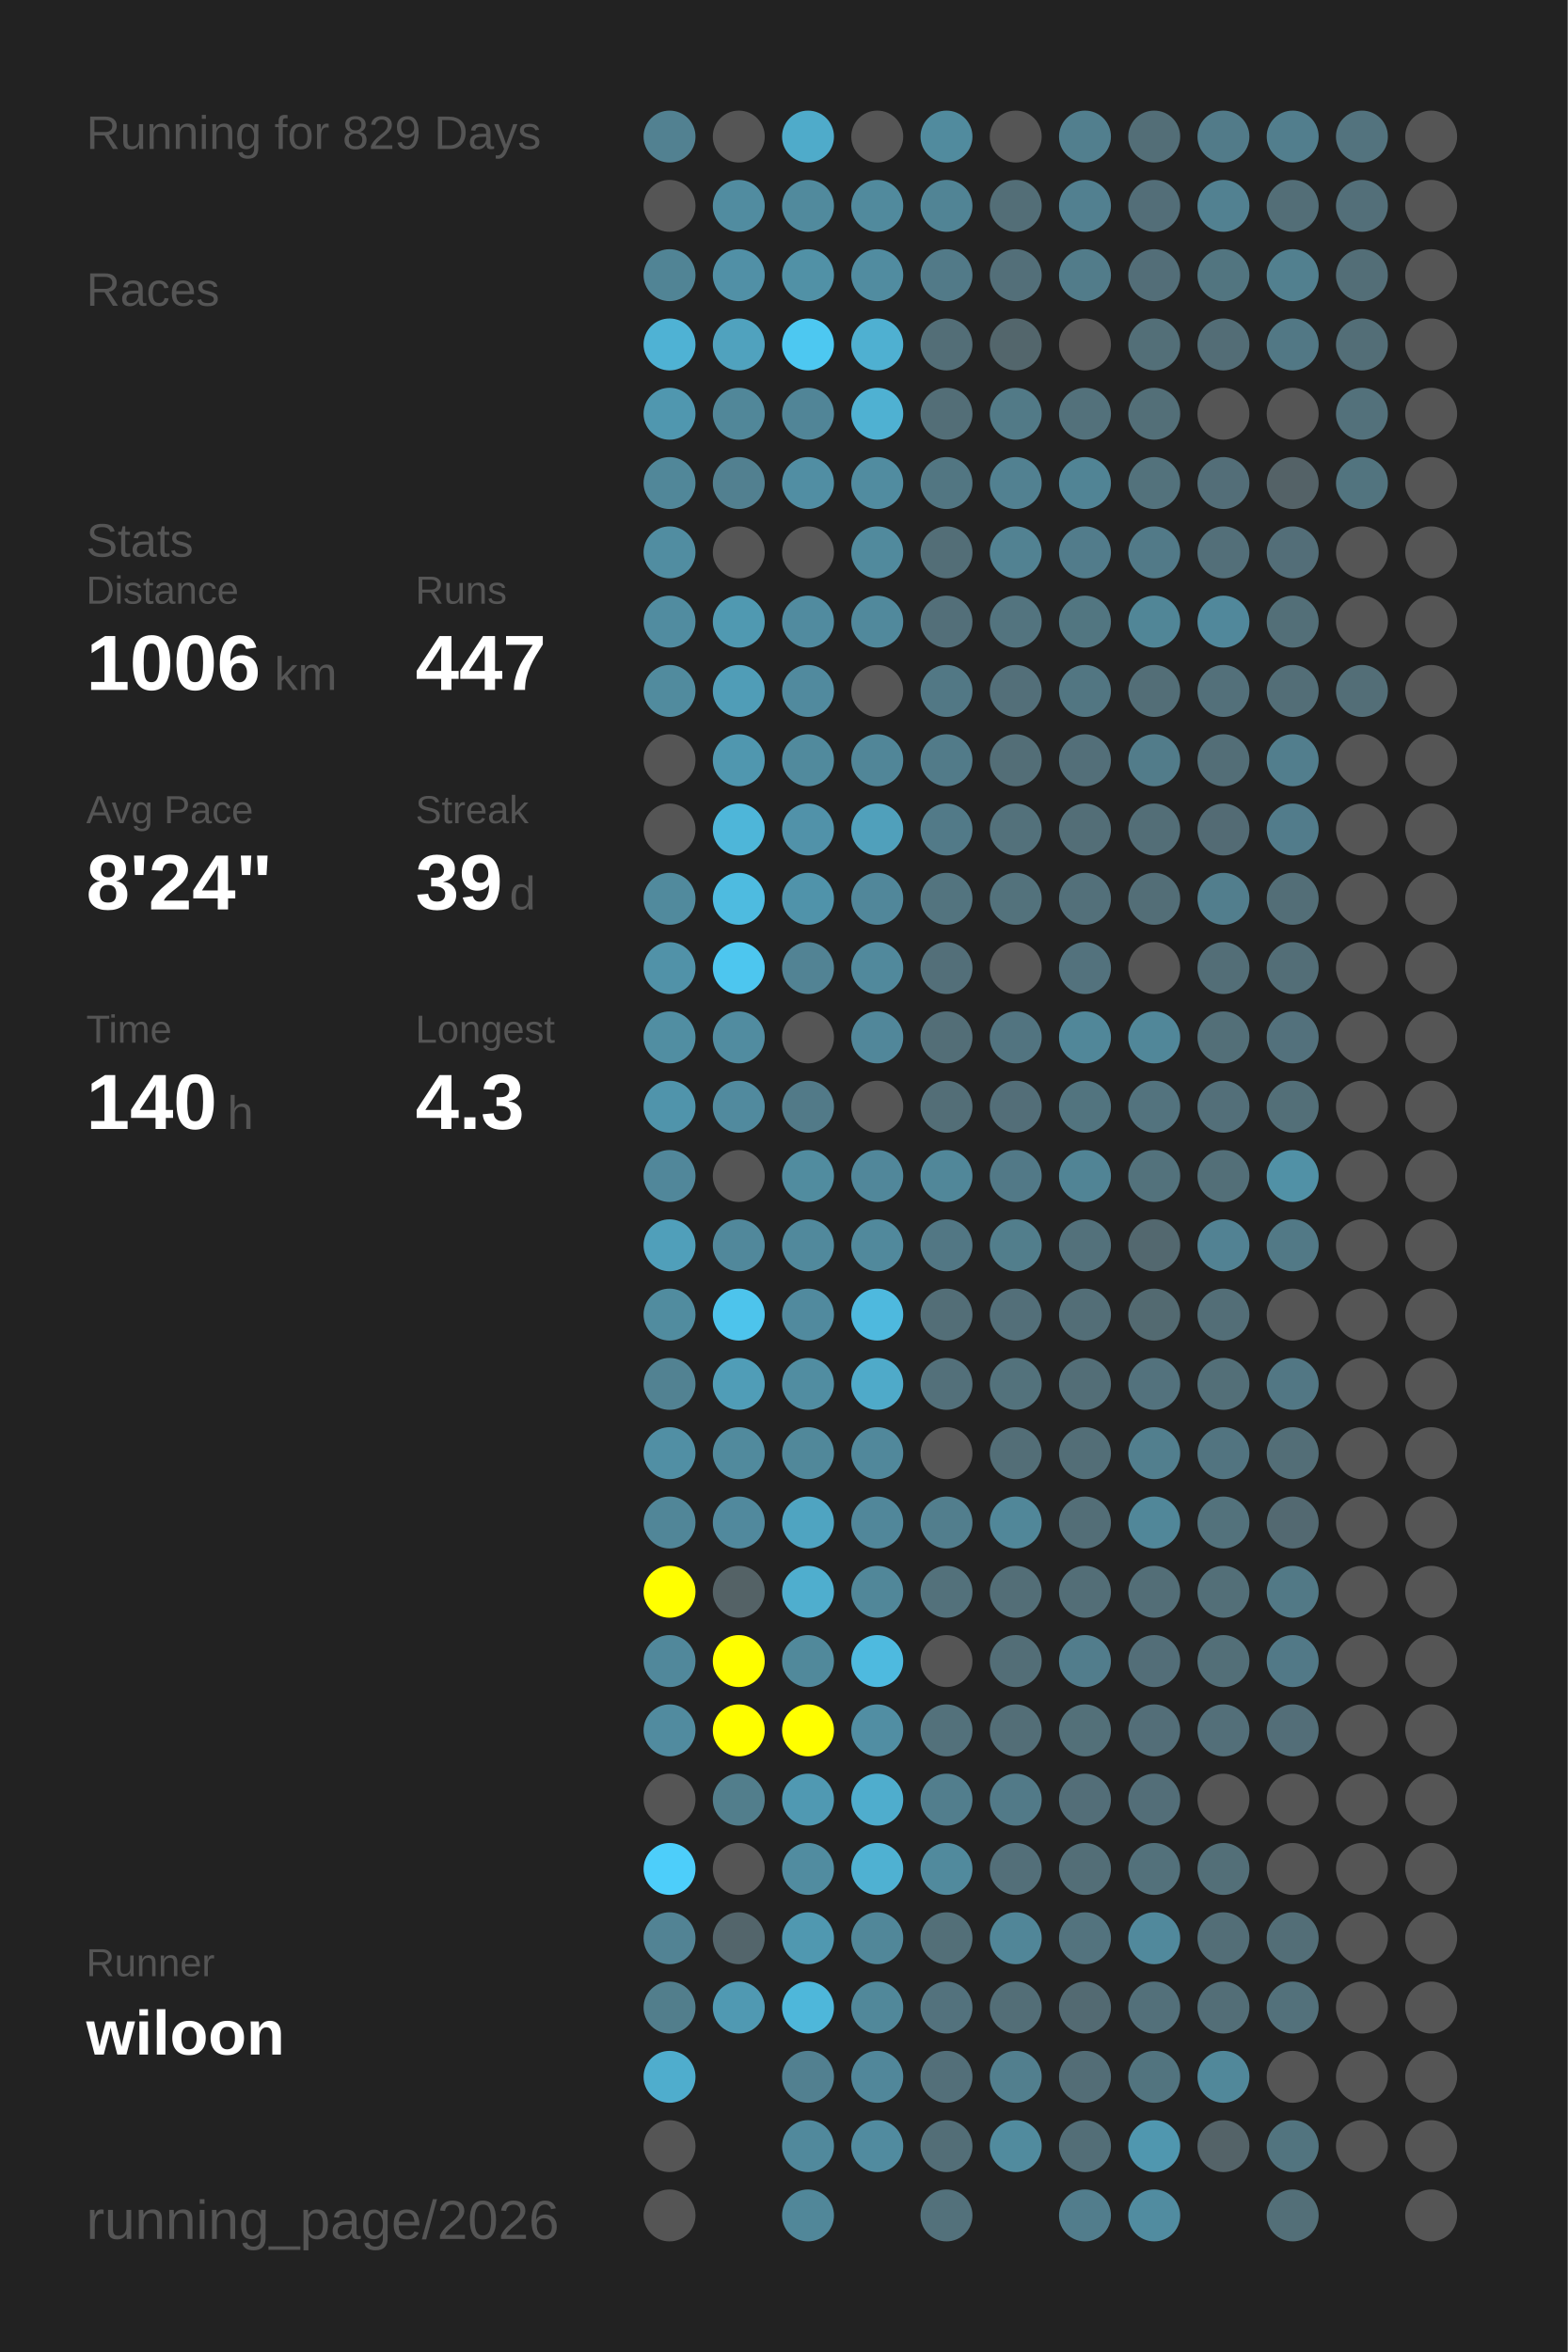
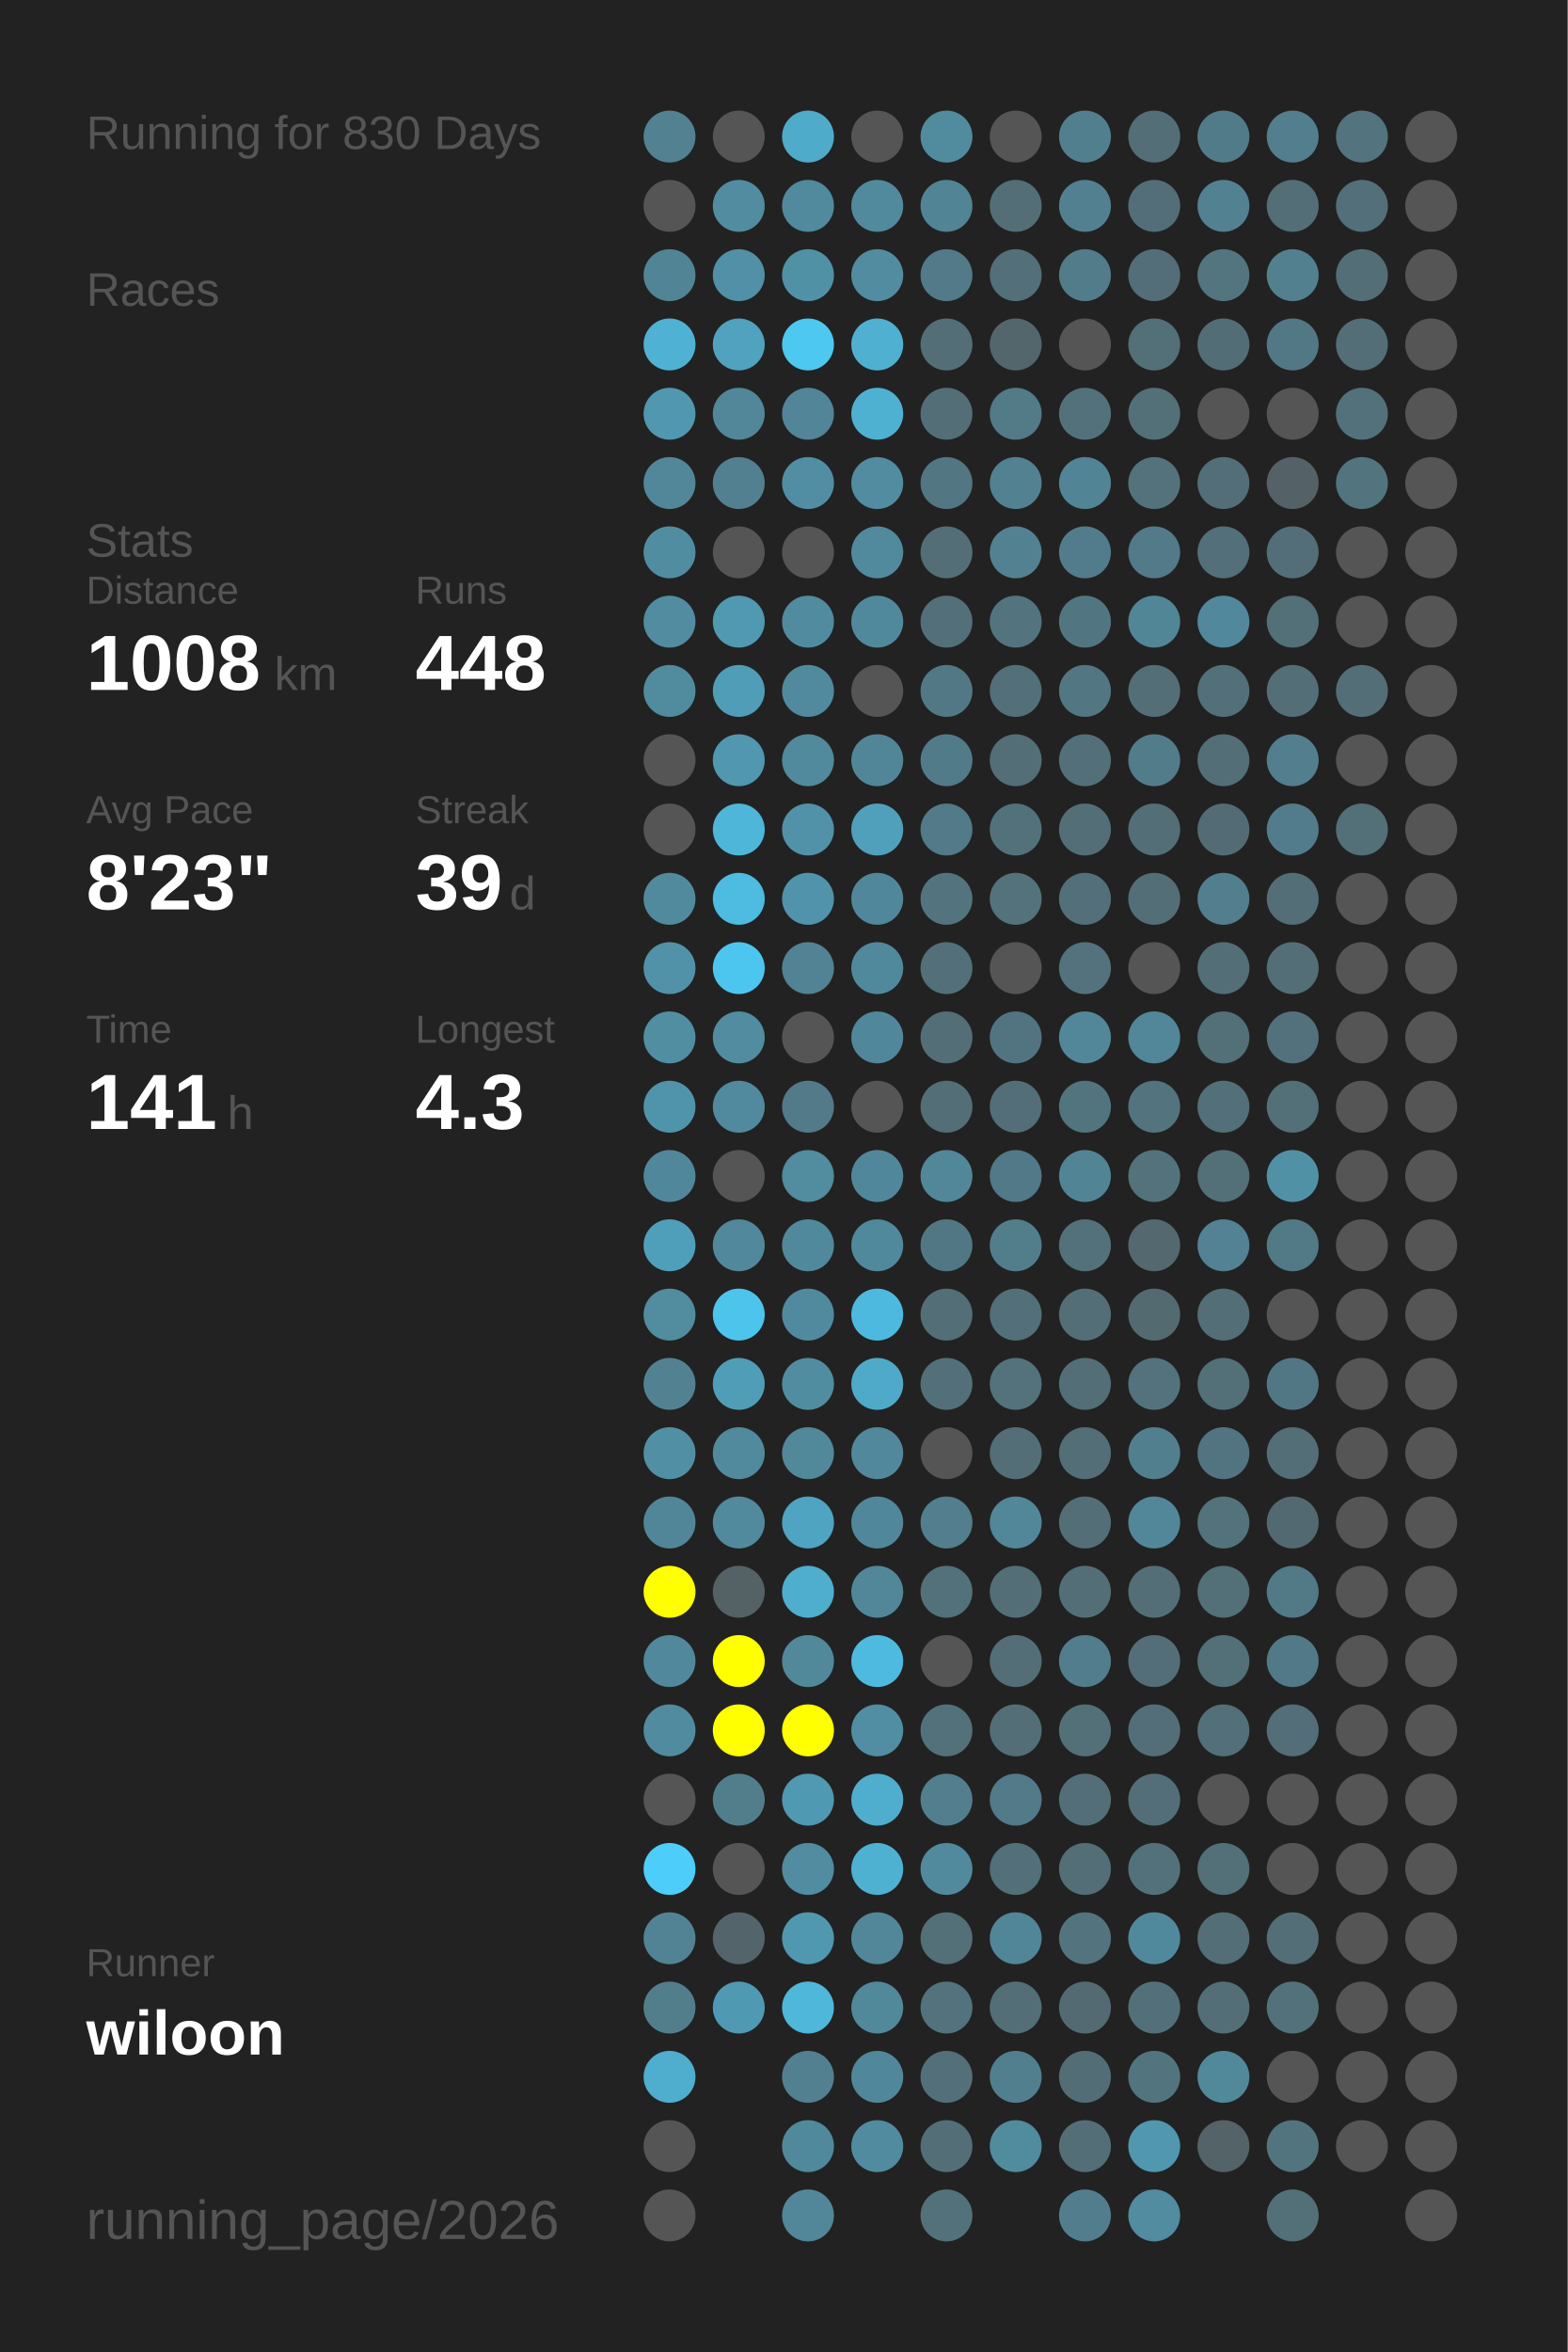
<svg xmlns="http://www.w3.org/2000/svg" baseProfile="full" height="300mm" version="1.1" viewBox="0,0,200,300" width="200mm">
  <defs />
  <rect fill="#222222" height="300" width="200" x="0" y="0" />
-   <text fill="#555555" style="font-size:6px; font-family:Arial;" x="11" y="19">Running for 829 Days</text>
+   <text fill="#555555" style="font-size:6px; font-family:Arial;" x="11" y="19">Running for 830 Days</text>
  <text fill="#555555" style="font-size:6px; font-family:Arial;" x="11" y="39">Races</text>
  <text fill="#555555" style="font-size:6px; font-family:Arial;" x="11" y="71">Stats</text>
  <text fill="#555555" style="font-size:5px; font-family:Arial;" x="11" y="77">Distance</text>
-   <text fill="#FFFFFF" style="font-size:10px; font-family:Arial; font-weight:bold;" x="11" y="88">1006</text>
+   <text fill="#FFFFFF" style="font-size:10px; font-family:Arial; font-weight:bold;" x="11" y="88">1008</text>
  <text fill="#555555" style="font-size:6px; font-family:Arial;" x="35" y="88">km</text>
  <text fill="#555555" style="font-size:5px; font-family:Arial;" x="53" y="77">Runs</text>
-   <text fill="#FFFFFF" style="font-size:10px; font-family:Arial; font-weight:bold;" x="53" y="88">447</text>
+   <text fill="#FFFFFF" style="font-size:10px; font-family:Arial; font-weight:bold;" x="53" y="88">448</text>
  <text fill="#555555" style="font-size:5px; font-family:Arial;" x="11" y="105">Avg Pace</text>
-   <text fill="#FFFFFF" style="font-size:10px; font-family:Arial; font-weight:bold;" x="11" y="116">8'24"</text>
+   <text fill="#FFFFFF" style="font-size:10px; font-family:Arial; font-weight:bold;" x="11" y="116">8'23"</text>
  <text fill="#555555" style="font-size:5px; font-family:Arial;" x="53" y="105">Streak</text>
  <text fill="#FFFFFF" style="font-size:10px; font-family:Arial; font-weight:bold;" x="53" y="116">39</text>
  <text fill="#555555" style="font-size:6px; font-family:Arial;" x="65" y="116">d</text>
  <text fill="#555555" style="font-size:5px; font-family:Arial;" x="11" y="133">Time</text>
-   <text fill="#FFFFFF" style="font-size:10px; font-family:Arial; font-weight:bold;" x="11" y="144">140</text>
+   <text fill="#FFFFFF" style="font-size:10px; font-family:Arial; font-weight:bold;" x="11" y="144">141</text>
  <text fill="#555555" style="font-size:6px; font-family:Arial;" x="29" y="144">h</text>
  <text fill="#555555" style="font-size:5px; font-family:Arial;" x="53" y="133">Longest</text>
  <text fill="#FFFFFF" style="font-size:10px; font-family:Arial; font-weight:bold;" x="53" y="144">4.3</text>
  <text fill="#555555" style="font-size:5px; font-family:Arial;" x="11" y="252.065">Runner</text>
  <text fill="#FFFFFF" style="font-size:8px; font-family:Arial; font-weight:bold;" x="11" y="262.065">wiloon</text>
  <text fill="#555555" style="font-size:7px; font-family:Arial;" x="11" y="285.581">running_page/2026</text>
  <circle cx="85.417" cy="17.419" fill="#528191" r="3.312" />
  <circle cx="85.417" cy="26.258" fill="#555555" r="3.312" />
  <circle cx="85.417" cy="35.097" fill="#518495" r="3.312" />
  <circle cx="85.417" cy="43.935" fill="#4fb2d4" r="3.312" />
  <circle cx="85.417" cy="52.774" fill="#5097af" r="3.312" />
  <circle cx="85.417" cy="61.613" fill="#518799" r="3.312" />
  <circle cx="85.417" cy="70.452" fill="#518da1" r="3.312" />
  <circle cx="85.417" cy="79.29" fill="#518ca0" r="3.312" />
  <circle cx="85.417" cy="88.129" fill="#518b9e" r="3.312" />
  <circle cx="85.417" cy="96.968" fill="#555555" r="3.312" />
  <circle cx="85.417" cy="105.806" fill="#555555" r="3.312" />
  <circle cx="85.417" cy="114.645" fill="#518a9d" r="3.312" />
  <circle cx="85.417" cy="123.484" fill="#5192a8" r="3.312" />
  <circle cx="85.417" cy="132.323" fill="#518ea2" r="3.312" />
  <circle cx="85.417" cy="141.161" fill="#5094ab" r="3.312" />
  <circle cx="85.417" cy="150" fill="#51879a" r="3.312" />
  <circle cx="85.417" cy="158.839" fill="#509fba" r="3.312" />
  <circle cx="85.417" cy="167.677" fill="#518c9f" r="3.312" />
  <circle cx="85.417" cy="176.516" fill="#528292" r="3.312" />
  <circle cx="85.417" cy="185.355" fill="#518fa4" r="3.312" />
  <circle cx="85.417" cy="194.194" fill="#518698" r="3.312" />
  <circle cx="85.417" cy="203.032" fill="#FFFF00" r="3.312" />
  <circle cx="85.417" cy="211.871" fill="#51889b" r="3.312" />
  <circle cx="85.417" cy="220.71" fill="#518b9f" r="3.312" />
  <circle cx="85.417" cy="229.548" fill="#555555" r="3.312" />
  <circle cx="85.417" cy="238.387" fill="#4dcefa" r="3.312" />
  <circle cx="85.417" cy="247.226" fill="#528394" r="3.312" />
  <circle cx="85.417" cy="256.065" fill="#527e8c" r="3.312" />
  <circle cx="85.417" cy="264.903" fill="#4fadcd" r="3.312" />
  <circle cx="85.417" cy="273.742" fill="#555555" r="3.312" />
  <circle cx="85.417" cy="282.581" fill="#555555" r="3.312" />
  <circle cx="94.25" cy="17.419" fill="#555555" r="3.312" />
  <circle cx="94.25" cy="26.258" fill="#518ca0" r="3.312" />
  <circle cx="94.25" cy="35.097" fill="#5190a6" r="3.312" />
  <circle cx="94.25" cy="43.935" fill="#50a2be" r="3.312" />
  <circle cx="94.25" cy="52.774" fill="#518799" r="3.312" />
  <circle cx="94.25" cy="61.613" fill="#528090" r="3.312" />
  <circle cx="94.25" cy="70.452" fill="#555555" r="3.312" />
  <circle cx="94.25" cy="79.29" fill="#5099b1" r="3.312" />
  <circle cx="94.25" cy="88.129" fill="#509db7" r="3.312" />
  <circle cx="94.25" cy="96.968" fill="#5097af" r="3.312" />
  <circle cx="94.25" cy="105.806" fill="#4eb6d9" r="3.312" />
  <circle cx="94.25" cy="114.645" fill="#4ebbe0" r="3.312" />
  <circle cx="94.25" cy="123.484" fill="#4dc6ef" r="3.312" />
  <circle cx="94.25" cy="132.323" fill="#518ca0" r="3.312" />
  <circle cx="94.25" cy="141.161" fill="#518a9e" r="3.312" />
  <circle cx="94.25" cy="150" fill="#555555" r="3.312" />
  <circle cx="94.25" cy="158.839" fill="#51889b" r="3.312" />
  <circle cx="94.25" cy="167.677" fill="#4dc4ec" r="3.312" />
  <circle cx="94.25" cy="176.516" fill="#509db7" r="3.312" />
  <circle cx="94.25" cy="185.355" fill="#518a9d" r="3.312" />
  <circle cx="94.25" cy="194.194" fill="#51899d" r="3.312" />
  <circle cx="94.25" cy="203.032" fill="#546266" r="3.312" />
  <circle cx="94.25" cy="211.871" fill="#FFFF00" r="3.312" />
  <circle cx="94.25" cy="220.71" fill="#FFFF00" r="3.312" />
  <circle cx="94.25" cy="229.548" fill="#527e8c" r="3.312" />
  <circle cx="94.25" cy="238.387" fill="#555555" r="3.312" />
  <circle cx="94.25" cy="247.226" fill="#53656b" r="3.312" />
  <circle cx="94.25" cy="256.065" fill="#5099b2" r="3.312" />
  <circle cx="103.083" cy="17.419" fill="#4fabca" r="3.312" />
  <circle cx="103.083" cy="26.258" fill="#518a9d" r="3.312" />
  <circle cx="103.083" cy="35.097" fill="#5191a6" r="3.312" />
  <circle cx="103.083" cy="43.935" fill="#4dc8f1" r="3.312" />
  <circle cx="103.083" cy="52.774" fill="#518597" r="3.312" />
  <circle cx="103.083" cy="61.613" fill="#518ea3" r="3.312" />
  <circle cx="103.083" cy="70.452" fill="#555555" r="3.312" />
  <circle cx="103.083" cy="79.29" fill="#518b9f" r="3.312" />
  <circle cx="103.083" cy="88.129" fill="#518a9e" r="3.312" />
  <circle cx="103.083" cy="96.968" fill="#518a9d" r="3.312" />
  <circle cx="103.083" cy="105.806" fill="#5192a9" r="3.312" />
  <circle cx="103.083" cy="114.645" fill="#5093aa" r="3.312" />
  <circle cx="103.083" cy="123.484" fill="#528394" r="3.312" />
  <circle cx="103.083" cy="132.323" fill="#555555" r="3.312" />
  <circle cx="103.083" cy="141.161" fill="#527a88" r="3.312" />
  <circle cx="103.083" cy="150" fill="#518c9f" r="3.312" />
  <circle cx="103.083" cy="158.839" fill="#51899c" r="3.312" />
  <circle cx="103.083" cy="167.677" fill="#518a9e" r="3.312" />
  <circle cx="103.083" cy="176.516" fill="#518da1" r="3.312" />
  <circle cx="103.083" cy="185.355" fill="#51889a" r="3.312" />
  <circle cx="103.083" cy="194.194" fill="#4fa4c1" r="3.312" />
  <circle cx="103.083" cy="203.032" fill="#4faece" r="3.312" />
  <circle cx="103.083" cy="211.871" fill="#51899b" r="3.312" />
  <circle cx="103.083" cy="220.71" fill="#FFFF00" r="3.312" />
  <circle cx="103.083" cy="229.548" fill="#5099b2" r="3.312" />
  <circle cx="103.083" cy="238.387" fill="#518ca0" r="3.312" />
  <circle cx="103.083" cy="247.226" fill="#5098b0" r="3.312" />
  <circle cx="103.083" cy="256.065" fill="#4eb7da" r="3.312" />
  <circle cx="103.083" cy="264.903" fill="#528090" r="3.312" />
  <circle cx="103.083" cy="273.742" fill="#51899c" r="3.312" />
  <circle cx="103.083" cy="282.581" fill="#518799" r="3.312" />
  <circle cx="111.917" cy="17.419" fill="#555555" r="3.312" />
  <circle cx="111.917" cy="26.258" fill="#518a9d" r="3.312" />
  <circle cx="111.917" cy="35.097" fill="#518ca0" r="3.312" />
  <circle cx="111.917" cy="43.935" fill="#4fb0d1" r="3.312" />
  <circle cx="111.917" cy="52.774" fill="#4fb1d2" r="3.312" />
  <circle cx="111.917" cy="61.613" fill="#518ca0" r="3.312" />
  <circle cx="111.917" cy="70.452" fill="#518a9d" r="3.312" />
  <circle cx="111.917" cy="79.29" fill="#51899c" r="3.312" />
  <circle cx="111.917" cy="88.129" fill="#555555" r="3.312" />
  <circle cx="111.917" cy="96.968" fill="#518698" r="3.312" />
  <circle cx="111.917" cy="105.806" fill="#50a0bb" r="3.312" />
  <circle cx="111.917" cy="114.645" fill="#51879a" r="3.312" />
  <circle cx="111.917" cy="123.484" fill="#51899c" r="3.312" />
  <circle cx="111.917" cy="132.323" fill="#51879a" r="3.312" />
  <circle cx="111.917" cy="141.161" fill="#555555" r="3.312" />
  <circle cx="111.917" cy="150" fill="#51879a" r="3.312" />
  <circle cx="111.917" cy="158.839" fill="#51899c" r="3.312" />
  <circle cx="111.917" cy="167.677" fill="#4eb9de" r="3.312" />
  <circle cx="111.917" cy="176.516" fill="#4faac9" r="3.312" />
  <circle cx="111.917" cy="185.355" fill="#51889b" r="3.312" />
  <circle cx="111.917" cy="194.194" fill="#51879a" r="3.312" />
  <circle cx="111.917" cy="203.032" fill="#518799" r="3.312" />
  <circle cx="111.917" cy="211.871" fill="#4ebadf" r="3.312" />
  <circle cx="111.917" cy="220.71" fill="#518ea3" r="3.312" />
  <circle cx="111.917" cy="229.548" fill="#4fadcd" r="3.312" />
  <circle cx="111.917" cy="238.387" fill="#4fb1d2" r="3.312" />
  <circle cx="111.917" cy="247.226" fill="#518799" r="3.312" />
  <circle cx="111.917" cy="256.065" fill="#51889a" r="3.312" />
  <circle cx="111.917" cy="264.903" fill="#51879a" r="3.312" />
  <circle cx="111.917" cy="273.742" fill="#518b9f" r="3.312" />
  <circle cx="120.75" cy="17.419" fill="#518b9e" r="3.312" />
  <circle cx="120.75" cy="26.258" fill="#518495" r="3.312" />
  <circle cx="120.75" cy="35.097" fill="#527a88" r="3.312" />
  <circle cx="120.75" cy="43.935" fill="#536e77" r="3.312" />
  <circle cx="120.75" cy="52.774" fill="#536e77" r="3.312" />
  <circle cx="120.75" cy="61.613" fill="#527682" r="3.312" />
  <circle cx="120.75" cy="70.452" fill="#536e77" r="3.312" />
  <circle cx="120.75" cy="79.29" fill="#536f79" r="3.312" />
  <circle cx="120.75" cy="88.129" fill="#527885" r="3.312" />
  <circle cx="120.75" cy="96.968" fill="#527b89" r="3.312" />
  <circle cx="120.75" cy="105.806" fill="#527a88" r="3.312" />
  <circle cx="120.75" cy="114.645" fill="#53747f" r="3.312" />
  <circle cx="120.75" cy="123.484" fill="#536f79" r="3.312" />
  <circle cx="120.75" cy="132.323" fill="#536e77" r="3.312" />
  <circle cx="120.75" cy="141.161" fill="#536e77" r="3.312" />
  <circle cx="120.75" cy="150" fill="#518799" r="3.312" />
  <circle cx="120.75" cy="158.839" fill="#527784" r="3.312" />
  <circle cx="120.75" cy="167.677" fill="#536e77" r="3.312" />
  <circle cx="120.75" cy="176.516" fill="#53707a" r="3.312" />
  <circle cx="120.75" cy="185.355" fill="#555555" r="3.312" />
  <circle cx="120.75" cy="194.194" fill="#527e8d" r="3.312" />
  <circle cx="120.75" cy="203.032" fill="#53717b" r="3.312" />
  <circle cx="120.75" cy="211.871" fill="#555555" r="3.312" />
  <circle cx="120.75" cy="220.71" fill="#53717b" r="3.312" />
  <circle cx="120.75" cy="229.548" fill="#527e8d" r="3.312" />
  <circle cx="120.75" cy="238.387" fill="#518a9d" r="3.312" />
  <circle cx="120.75" cy="247.226" fill="#536f78" r="3.312" />
  <circle cx="120.75" cy="256.065" fill="#53727d" r="3.312" />
  <circle cx="120.75" cy="264.903" fill="#536f79" r="3.312" />
  <circle cx="120.75" cy="273.742" fill="#536e77" r="3.312" />
  <circle cx="120.75" cy="282.581" fill="#53717b" r="3.312" />
  <circle cx="129.583" cy="17.419" fill="#555555" r="3.312" />
  <circle cx="129.583" cy="26.258" fill="#536e77" r="3.312" />
  <circle cx="129.583" cy="35.097" fill="#536f79" r="3.312" />
  <circle cx="129.583" cy="43.935" fill="#53666c" r="3.312" />
  <circle cx="129.583" cy="52.774" fill="#527a87" r="3.312" />
  <circle cx="129.583" cy="61.613" fill="#528191" r="3.312" />
  <circle cx="129.583" cy="70.452" fill="#528292" r="3.312" />
  <circle cx="129.583" cy="79.29" fill="#53747f" r="3.312" />
  <circle cx="129.583" cy="88.129" fill="#536f79" r="3.312" />
  <circle cx="129.583" cy="96.968" fill="#536e77" r="3.312" />
  <circle cx="129.583" cy="105.806" fill="#53717b" r="3.312" />
  <circle cx="129.583" cy="114.645" fill="#53727c" r="3.312" />
  <circle cx="129.583" cy="123.484" fill="#555555" r="3.312" />
  <circle cx="129.583" cy="132.323" fill="#527480" r="3.312" />
  <circle cx="129.583" cy="141.161" fill="#536e78" r="3.312" />
  <circle cx="129.583" cy="150" fill="#527987" r="3.312" />
  <circle cx="129.583" cy="158.839" fill="#527e8c" r="3.312" />
  <circle cx="129.583" cy="167.677" fill="#536f79" r="3.312" />
  <circle cx="129.583" cy="176.516" fill="#53727c" r="3.312" />
  <circle cx="129.583" cy="185.355" fill="#536e77" r="3.312" />
  <circle cx="129.583" cy="194.194" fill="#518799" r="3.312" />
  <circle cx="129.583" cy="203.032" fill="#536e77" r="3.312" />
  <circle cx="129.583" cy="211.871" fill="#536e77" r="3.312" />
  <circle cx="129.583" cy="220.71" fill="#536e77" r="3.312" />
  <circle cx="129.583" cy="229.548" fill="#527a88" r="3.312" />
  <circle cx="129.583" cy="238.387" fill="#536f79" r="3.312" />
  <circle cx="129.583" cy="247.226" fill="#518698" r="3.312" />
  <circle cx="129.583" cy="256.065" fill="#536e77" r="3.312" />
  <circle cx="129.583" cy="264.903" fill="#527f8e" r="3.312" />
  <circle cx="129.583" cy="273.742" fill="#518b9e" r="3.312" />
  <circle cx="138.417" cy="17.419" fill="#527f8e" r="3.312" />
  <circle cx="138.417" cy="26.258" fill="#528090" r="3.312" />
  <circle cx="138.417" cy="35.097" fill="#527c8a" r="3.312" />
  <circle cx="138.417" cy="43.935" fill="#555555" r="3.312" />
  <circle cx="138.417" cy="52.774" fill="#53717b" r="3.312" />
  <circle cx="138.417" cy="61.613" fill="#518495" r="3.312" />
  <circle cx="138.417" cy="70.452" fill="#527c8b" r="3.312" />
  <circle cx="138.417" cy="79.29" fill="#527681" r="3.312" />
  <circle cx="138.417" cy="88.129" fill="#527682" r="3.312" />
  <circle cx="138.417" cy="96.968" fill="#536f79" r="3.312" />
  <circle cx="138.417" cy="105.806" fill="#536e77" r="3.312" />
  <circle cx="138.417" cy="114.645" fill="#53707a" r="3.312" />
  <circle cx="138.417" cy="123.484" fill="#53727d" r="3.312" />
  <circle cx="138.417" cy="132.323" fill="#518799" r="3.312" />
  <circle cx="138.417" cy="141.161" fill="#52747f" r="3.312" />
  <circle cx="138.417" cy="150" fill="#518495" r="3.312" />
  <circle cx="138.417" cy="158.839" fill="#53717b" r="3.312" />
  <circle cx="138.417" cy="167.677" fill="#536e77" r="3.312" />
  <circle cx="138.417" cy="176.516" fill="#536e77" r="3.312" />
  <circle cx="138.417" cy="185.355" fill="#536e77" r="3.312" />
  <circle cx="138.417" cy="194.194" fill="#536e77" r="3.312" />
  <circle cx="138.417" cy="203.032" fill="#536e77" r="3.312" />
  <circle cx="138.417" cy="211.871" fill="#527d8c" r="3.312" />
  <circle cx="138.417" cy="220.71" fill="#537079" r="3.312" />
  <circle cx="138.417" cy="229.548" fill="#536e78" r="3.312" />
  <circle cx="138.417" cy="238.387" fill="#536e77" r="3.312" />
  <circle cx="138.417" cy="247.226" fill="#53737e" r="3.312" />
  <circle cx="138.417" cy="256.065" fill="#536a72" r="3.312" />
  <circle cx="138.417" cy="264.903" fill="#536d76" r="3.312" />
  <circle cx="138.417" cy="273.742" fill="#536e77" r="3.312" />
  <circle cx="138.417" cy="282.581" fill="#527d8c" r="3.312" />
  <circle cx="147.25" cy="17.419" fill="#536e77" r="3.312" />
  <circle cx="147.25" cy="26.258" fill="#536e78" r="3.312" />
  <circle cx="147.25" cy="35.097" fill="#536e78" r="3.312" />
  <circle cx="147.25" cy="43.935" fill="#536f78" r="3.312" />
  <circle cx="147.25" cy="52.774" fill="#536f78" r="3.312" />
  <circle cx="147.25" cy="61.613" fill="#53727c" r="3.312" />
  <circle cx="147.25" cy="70.452" fill="#527a88" r="3.312" />
  <circle cx="147.25" cy="79.29" fill="#518697" r="3.312" />
  <circle cx="147.25" cy="88.129" fill="#536e77" r="3.312" />
  <circle cx="147.25" cy="96.968" fill="#527c8a" r="3.312" />
  <circle cx="147.25" cy="105.806" fill="#536e77" r="3.312" />
  <circle cx="147.25" cy="114.645" fill="#536e77" r="3.312" />
  <circle cx="147.25" cy="123.484" fill="#555555" r="3.312" />
  <circle cx="147.25" cy="132.323" fill="#518799" r="3.312" />
  <circle cx="147.25" cy="141.161" fill="#53737e" r="3.312" />
  <circle cx="147.25" cy="150" fill="#53727c" r="3.312" />
  <circle cx="147.25" cy="158.839" fill="#53686f" r="3.312" />
  <circle cx="147.25" cy="167.677" fill="#536a71" r="3.312" />
  <circle cx="147.25" cy="176.516" fill="#53727d" r="3.312" />
  <circle cx="147.25" cy="185.355" fill="#527f8e" r="3.312" />
  <circle cx="147.25" cy="194.194" fill="#518799" r="3.312" />
  <circle cx="147.25" cy="203.032" fill="#536e77" r="3.312" />
  <circle cx="147.25" cy="211.871" fill="#536e78" r="3.312" />
  <circle cx="147.25" cy="220.71" fill="#536e78" r="3.312" />
  <circle cx="147.25" cy="229.548" fill="#536e78" r="3.312" />
  <circle cx="147.25" cy="238.387" fill="#53717b" r="3.312" />
  <circle cx="147.25" cy="247.226" fill="#51899c" r="3.312" />
  <circle cx="147.25" cy="256.065" fill="#53707a" r="3.312" />
  <circle cx="147.25" cy="264.903" fill="#52747f" r="3.312" />
  <circle cx="147.25" cy="273.742" fill="#5097af" r="3.312" />
  <circle cx="147.25" cy="282.581" fill="#518ca0" r="3.312" />
  <circle cx="156.083" cy="17.419" fill="#527b89" r="3.312" />
  <circle cx="156.083" cy="26.258" fill="#528191" r="3.312" />
  <circle cx="156.083" cy="35.097" fill="#527580" r="3.312" />
  <circle cx="156.083" cy="43.935" fill="#536d76" r="3.312" />
  <circle cx="156.083" cy="52.774" fill="#555555" r="3.312" />
  <circle cx="156.083" cy="61.613" fill="#536e78" r="3.312" />
  <circle cx="156.083" cy="70.452" fill="#536f79" r="3.312" />
  <circle cx="156.083" cy="79.29" fill="#51889b" r="3.312" />
  <circle cx="156.083" cy="88.129" fill="#53707a" r="3.312" />
  <circle cx="156.083" cy="96.968" fill="#536e77" r="3.312" />
  <circle cx="156.083" cy="105.806" fill="#536b74" r="3.312" />
  <circle cx="156.083" cy="114.645" fill="#527e8d" r="3.312" />
  <circle cx="156.083" cy="123.484" fill="#536e77" r="3.312" />
  <circle cx="156.083" cy="132.323" fill="#536f78" r="3.312" />
  <circle cx="156.083" cy="141.161" fill="#536f79" r="3.312" />
  <circle cx="156.083" cy="150" fill="#536f78" r="3.312" />
  <circle cx="156.083" cy="158.839" fill="#528293" r="3.312" />
  <circle cx="156.083" cy="167.677" fill="#536e77" r="3.312" />
  <circle cx="156.083" cy="176.516" fill="#536f78" r="3.312" />
  <circle cx="156.083" cy="185.355" fill="#527480" r="3.312" />
  <circle cx="156.083" cy="194.194" fill="#53727c" r="3.312" />
  <circle cx="156.083" cy="203.032" fill="#536f78" r="3.312" />
  <circle cx="156.083" cy="211.871" fill="#536f78" r="3.312" />
  <circle cx="156.083" cy="220.71" fill="#536f79" r="3.312" />
  <circle cx="156.083" cy="229.548" fill="#555555" r="3.312" />
  <circle cx="156.083" cy="238.387" fill="#536f78" r="3.312" />
  <circle cx="156.083" cy="247.226" fill="#536e77" r="3.312" />
  <circle cx="156.083" cy="256.065" fill="#536e77" r="3.312" />
  <circle cx="156.083" cy="264.903" fill="#51889a" r="3.312" />
  <circle cx="156.083" cy="273.742" fill="#546368" r="3.312" />
  <circle cx="164.917" cy="17.419" fill="#527e8d" r="3.312" />
  <circle cx="164.917" cy="26.258" fill="#536e77" r="3.312" />
  <circle cx="164.917" cy="35.097" fill="#52808f" r="3.312" />
  <circle cx="164.917" cy="43.935" fill="#527885" r="3.312" />
  <circle cx="164.917" cy="52.774" fill="#555555" r="3.312" />
  <circle cx="164.917" cy="61.613" fill="#546267" r="3.312" />
  <circle cx="164.917" cy="70.452" fill="#536e78" r="3.312" />
  <circle cx="164.917" cy="79.29" fill="#536f78" r="3.312" />
  <circle cx="164.917" cy="88.129" fill="#536e77" r="3.312" />
  <circle cx="164.917" cy="96.968" fill="#527e8d" r="3.312" />
  <circle cx="164.917" cy="105.806" fill="#527c8b" r="3.312" />
  <circle cx="164.917" cy="114.645" fill="#536e77" r="3.312" />
  <circle cx="164.917" cy="123.484" fill="#536e77" r="3.312" />
  <circle cx="164.917" cy="132.323" fill="#53717c" r="3.312" />
  <circle cx="164.917" cy="141.161" fill="#536f78" r="3.312" />
  <circle cx="164.917" cy="150" fill="#5191a6" r="3.312" />
  <circle cx="164.917" cy="158.839" fill="#527986" r="3.312" />
  <circle cx="164.917" cy="167.677" fill="#555555" r="3.312" />
  <circle cx="164.917" cy="176.516" fill="#527784" r="3.312" />
  <circle cx="164.917" cy="185.355" fill="#536e77" r="3.312" />
  <circle cx="164.917" cy="194.194" fill="#536971" r="3.312" />
  <circle cx="164.917" cy="203.032" fill="#527986" r="3.312" />
  <circle cx="164.917" cy="211.871" fill="#527987" r="3.312" />
  <circle cx="164.917" cy="220.71" fill="#536e78" r="3.312" />
  <circle cx="164.917" cy="229.548" fill="#555555" r="3.312" />
  <circle cx="164.917" cy="238.387" fill="#555555" r="3.312" />
  <circle cx="164.917" cy="247.226" fill="#536e77" r="3.312" />
  <circle cx="164.917" cy="256.065" fill="#53717b" r="3.312" />
  <circle cx="164.917" cy="264.903" fill="#555555" r="3.312" />
  <circle cx="164.917" cy="273.742" fill="#52747f" r="3.312" />
  <circle cx="164.917" cy="282.581" fill="#536f78" r="3.312" />
  <circle cx="173.75" cy="17.419" fill="#53737e" r="3.312" />
  <circle cx="173.75" cy="26.258" fill="#536f79" r="3.312" />
  <circle cx="173.75" cy="35.097" fill="#536e77" r="3.312" />
  <circle cx="173.75" cy="43.935" fill="#536e77" r="3.312" />
  <circle cx="173.75" cy="52.774" fill="#53717b" r="3.312" />
  <circle cx="173.75" cy="61.613" fill="#52747f" r="3.312" />
  <circle cx="173.75" cy="70.452" fill="#555555" r="3.312" />
  <circle cx="173.75" cy="79.29" fill="#555555" r="3.312" />
  <circle cx="173.75" cy="88.129" fill="#536e77" r="3.312" />
  <circle cx="173.75" cy="96.968" fill="#555555" r="3.312" />
-   <circle cx="173.75" cy="105.806" fill="#555555" r="3.312" />
+   <circle cx="173.75" cy="105.806" fill="#536f78" r="3.312" />
  <circle cx="173.75" cy="114.645" fill="#555555" r="3.312" />
  <circle cx="173.75" cy="123.484" fill="#555555" r="3.312" />
  <circle cx="173.75" cy="132.323" fill="#555555" r="3.312" />
  <circle cx="173.75" cy="141.161" fill="#555555" r="3.312" />
  <circle cx="173.75" cy="150" fill="#555555" r="3.312" />
  <circle cx="173.75" cy="158.839" fill="#555555" r="3.312" />
  <circle cx="173.75" cy="167.677" fill="#555555" r="3.312" />
  <circle cx="173.75" cy="176.516" fill="#555555" r="3.312" />
  <circle cx="173.75" cy="185.355" fill="#555555" r="3.312" />
  <circle cx="173.75" cy="194.194" fill="#555555" r="3.312" />
  <circle cx="173.75" cy="203.032" fill="#555555" r="3.312" />
  <circle cx="173.75" cy="211.871" fill="#555555" r="3.312" />
  <circle cx="173.75" cy="220.71" fill="#555555" r="3.312" />
  <circle cx="173.75" cy="229.548" fill="#555555" r="3.312" />
  <circle cx="173.75" cy="238.387" fill="#555555" r="3.312" />
  <circle cx="173.75" cy="247.226" fill="#555555" r="3.312" />
  <circle cx="173.75" cy="256.065" fill="#555555" r="3.312" />
  <circle cx="173.75" cy="264.903" fill="#555555" r="3.312" />
  <circle cx="173.75" cy="273.742" fill="#555555" r="3.312" />
  <circle cx="182.583" cy="17.419" fill="#555555" r="3.312" />
  <circle cx="182.583" cy="26.258" fill="#555555" r="3.312" />
  <circle cx="182.583" cy="35.097" fill="#555555" r="3.312" />
  <circle cx="182.583" cy="43.935" fill="#555555" r="3.312" />
  <circle cx="182.583" cy="52.774" fill="#555555" r="3.312" />
  <circle cx="182.583" cy="61.613" fill="#555555" r="3.312" />
  <circle cx="182.583" cy="70.452" fill="#555555" r="3.312" />
  <circle cx="182.583" cy="79.29" fill="#555555" r="3.312" />
  <circle cx="182.583" cy="88.129" fill="#555555" r="3.312" />
  <circle cx="182.583" cy="96.968" fill="#555555" r="3.312" />
  <circle cx="182.583" cy="105.806" fill="#555555" r="3.312" />
  <circle cx="182.583" cy="114.645" fill="#555555" r="3.312" />
  <circle cx="182.583" cy="123.484" fill="#555555" r="3.312" />
  <circle cx="182.583" cy="132.323" fill="#555555" r="3.312" />
  <circle cx="182.583" cy="141.161" fill="#555555" r="3.312" />
  <circle cx="182.583" cy="150" fill="#555555" r="3.312" />
  <circle cx="182.583" cy="158.839" fill="#555555" r="3.312" />
  <circle cx="182.583" cy="167.677" fill="#555555" r="3.312" />
  <circle cx="182.583" cy="176.516" fill="#555555" r="3.312" />
  <circle cx="182.583" cy="185.355" fill="#555555" r="3.312" />
  <circle cx="182.583" cy="194.194" fill="#555555" r="3.312" />
  <circle cx="182.583" cy="203.032" fill="#555555" r="3.312" />
  <circle cx="182.583" cy="211.871" fill="#555555" r="3.312" />
  <circle cx="182.583" cy="220.71" fill="#555555" r="3.312" />
  <circle cx="182.583" cy="229.548" fill="#555555" r="3.312" />
  <circle cx="182.583" cy="238.387" fill="#555555" r="3.312" />
  <circle cx="182.583" cy="247.226" fill="#555555" r="3.312" />
  <circle cx="182.583" cy="256.065" fill="#555555" r="3.312" />
  <circle cx="182.583" cy="264.903" fill="#555555" r="3.312" />
  <circle cx="182.583" cy="273.742" fill="#555555" r="3.312" />
  <circle cx="182.583" cy="282.581" fill="#555555" r="3.312" />
</svg>
